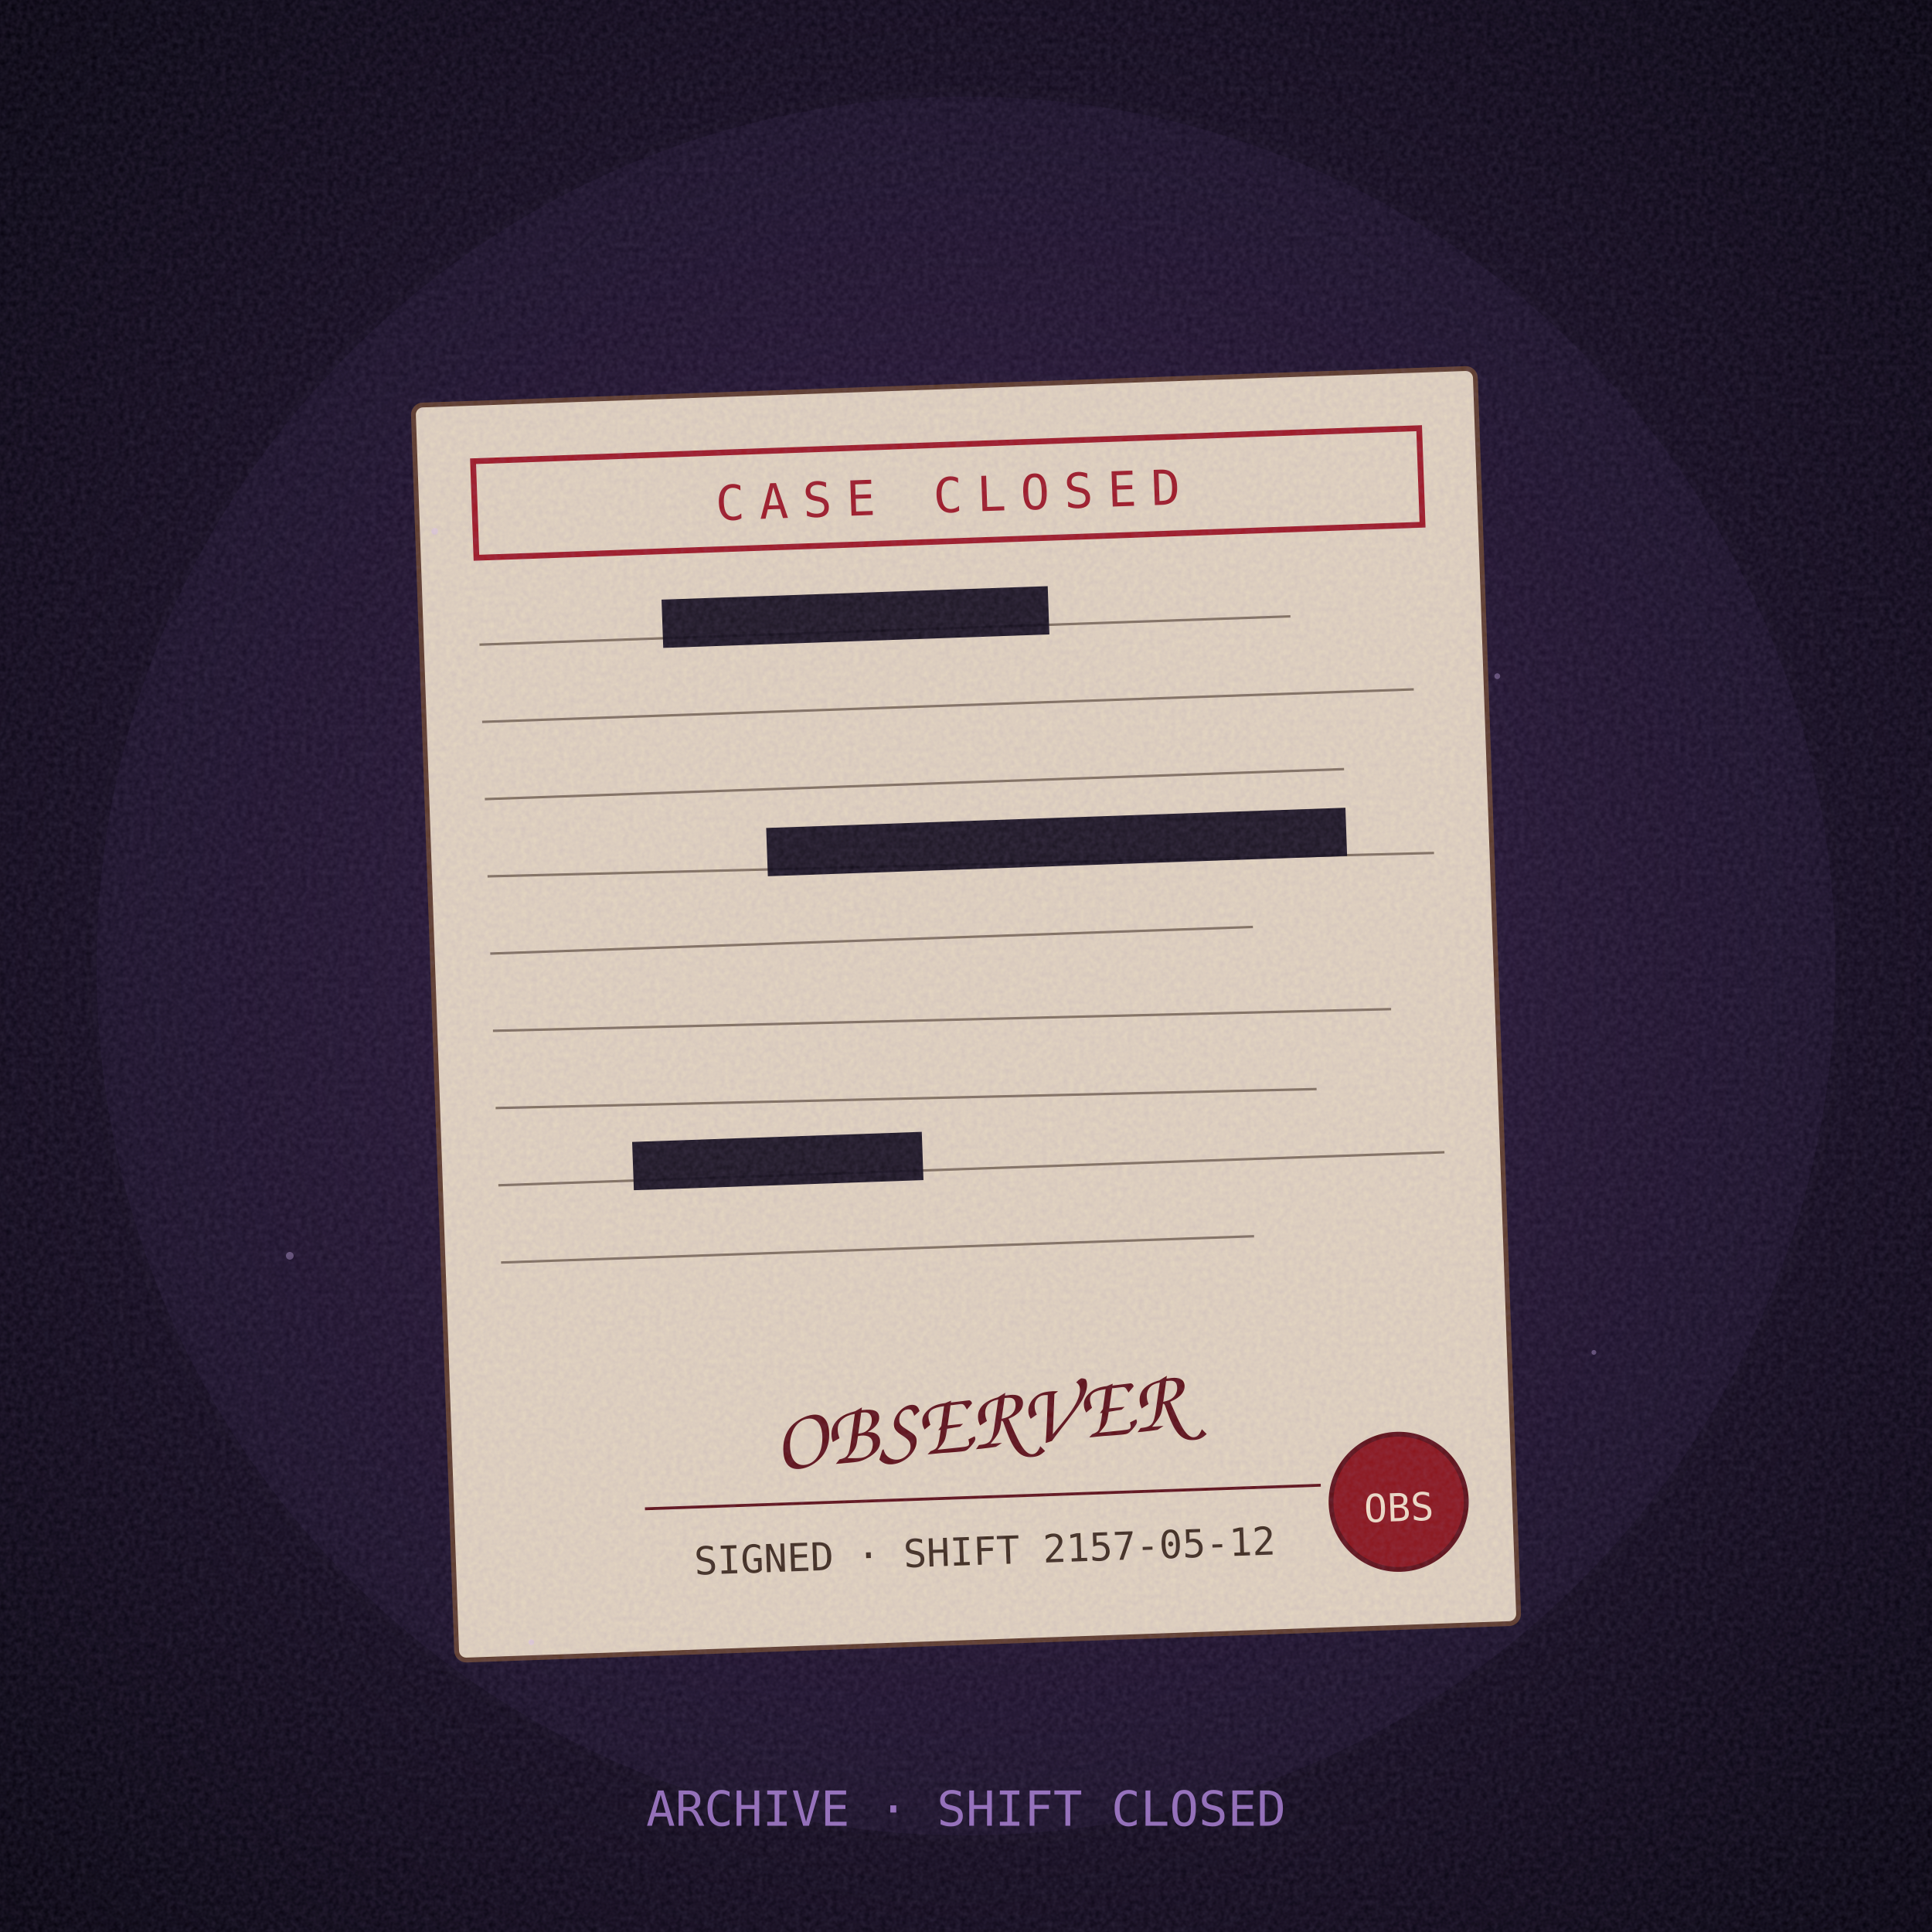
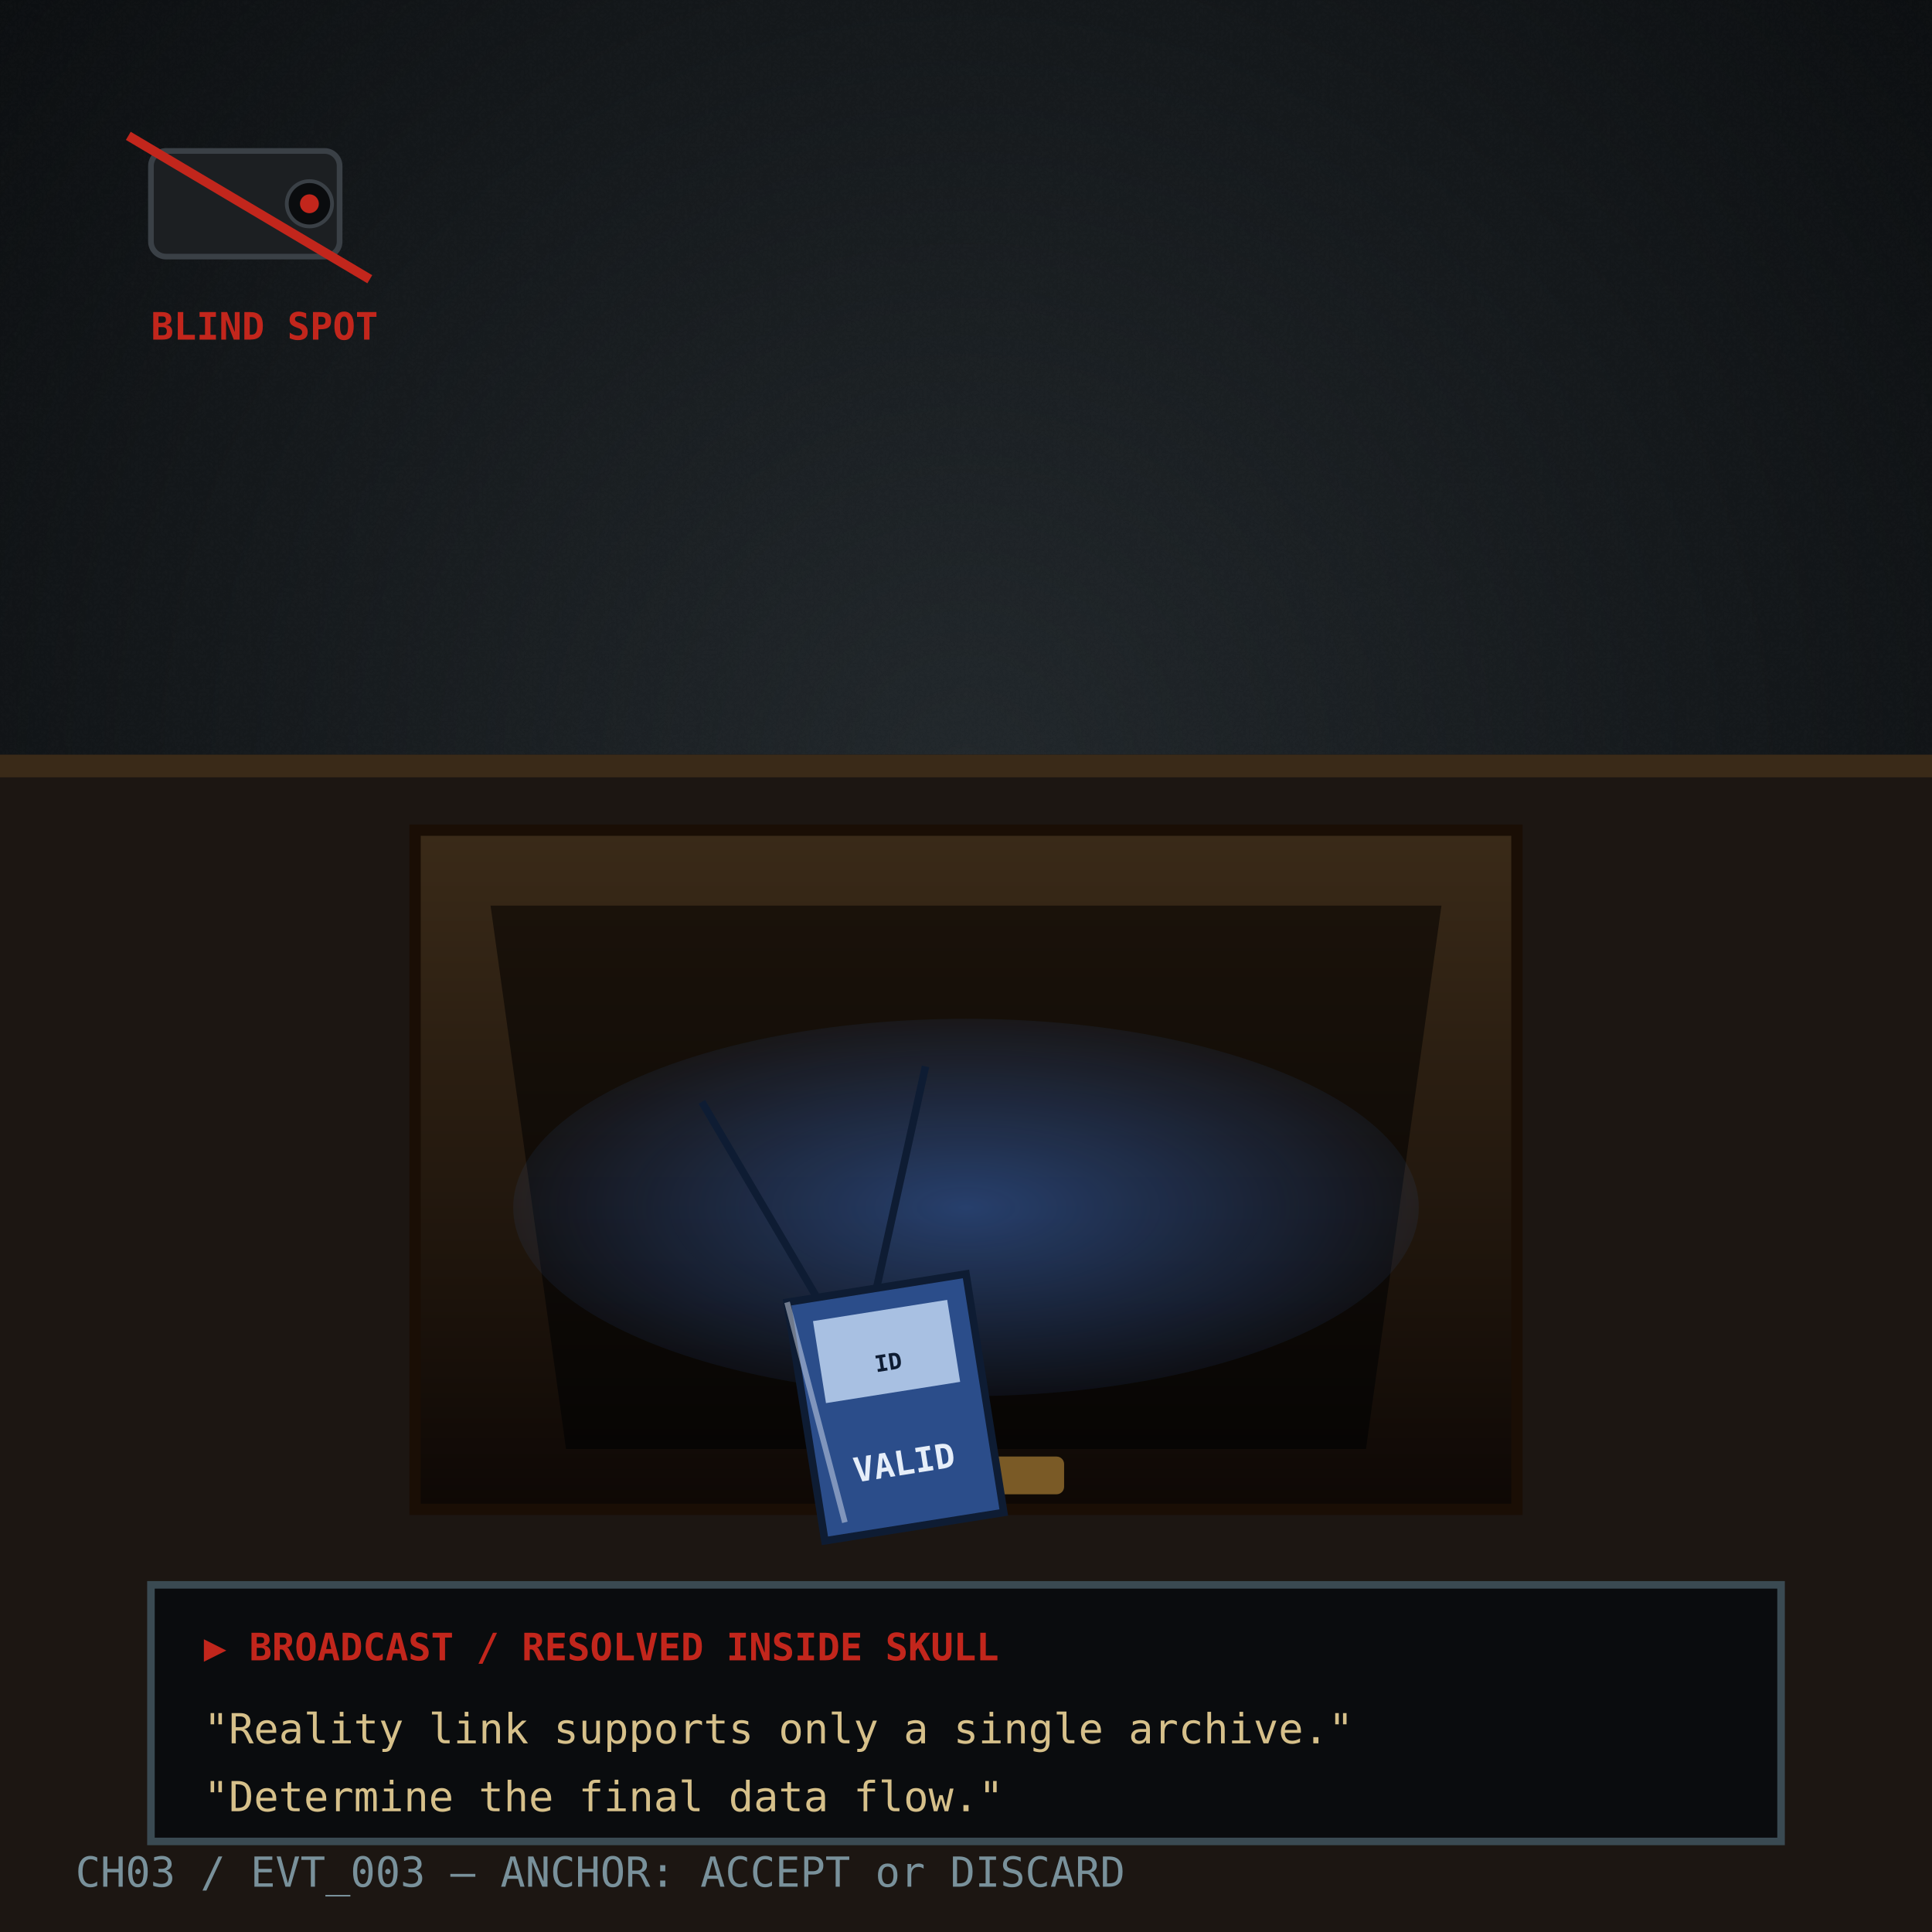
- <svg xmlns="http://www.w3.org/2000/svg" viewBox="0 0 400 400">
+ <svg xmlns="http://www.w3.org/2000/svg" viewBox="0 0 512 512" role="img" aria-label="Choice The Alignment - open drawer in surveillance blind spot reveals a spare blue ID badge">
  <defs>
-     <radialGradient id="g3d" cx="50%" cy="50%" r="70%">
-       <stop offset="0%" stop-color="#281838" />
-       <stop offset="100%" stop-color="#02000a" />
+     <radialGradient id="bg33" cx="50%" cy="40%" r="80%">
+       <stop offset="0%" stop-color="#22282c" />
+       <stop offset="100%" stop-color="#06080a" />
    </radialGradient>
-     <filter id="n3d">
-       <feTurbulence type="fractalNoise" baseFrequency="0.9" numOctaves="2" />
-       <feColorMatrix values="0 0 0 0 0.30 0 0 0 0 0.22 0 0 0 0 0.42 0 0 0 0.22 0" />
+     <linearGradient id="drawer" x1="0" y1="0" x2="0" y2="1">
+       <stop offset="0%" stop-color="#3a2a18" />
+       <stop offset="100%" stop-color="#0e0805" />
+     </linearGradient>
+     <linearGradient id="drawerInside" x1="0" y1="0" x2="0" y2="1">
+       <stop offset="0%" stop-color="#1a120a" />
+       <stop offset="100%" stop-color="#070504" />
+     </linearGradient>
+     <radialGradient id="blueGlow" cx="50%" cy="50%" r="60%">
+       <stop offset="0%" stop-color="#3a6abf" stop-opacity="0.55" />
+       <stop offset="100%" stop-color="#3a6abf" stop-opacity="0" />
+     </radialGradient>
+     <filter id="grain33">
+       <feTurbulence baseFrequency="0.9" numOctaves="2" />
+       <feColorMatrix values="0 0 0 0 0.05 0 0 0 0 0.05 0 0 0 0 0.05 0 0 0 0.18 0" />
    </filter>
  </defs>
-   <rect width="400" height="400" fill="url(#g3d)" />
-   <g transform="translate(200 210) rotate(-2)">
-     <rect x="-110" y="-130" width="220" height="260" rx="2" fill="#e8dcbf" stroke="#5a3a22" stroke-width="1" />
-     <rect x="-98" y="-118" width="196" height="20" fill="none" stroke="#a0141a" stroke-width="1.2" />
-     <text x="0" y="-104" text-anchor="middle" font-family="monospace" font-size="10" fill="#a0141a" letter-spacing="3">CASE CLOSED</text>
-     <g stroke="#4a3a22" stroke-width="0.5" opacity="0.65">
-       <line x1="-98" y1="-80" x2="70" y2="-80" />
-       <line x1="-98" y1="-64" x2="95" y2="-64" />
-       <line x1="-98" y1="-48" x2="80" y2="-48" />
-       <line x1="-98" y1="-32" x2="98" y2="-30" />
-       <line x1="-98" y1="-16" x2="60" y2="-16" />
-       <line x1="-98" y1="0" x2="88" y2="2" />
-       <line x1="-98" y1="16" x2="72" y2="18" />
-       <line x1="-98" y1="32" x2="98" y2="32" />
-       <line x1="-98" y1="48" x2="58" y2="48" />
+   <rect width="512" height="512" fill="url(#bg33)" />
+   <rect width="512" height="512" filter="url(#grain33)" opacity="0.55" />
+   <g transform="translate(40,40)">
+     <rect width="50" height="28" rx="4" fill="#1c1f22" stroke="#3a4046" stroke-width="1.5" />
+     <circle cx="42" cy="14" r="6" fill="#0a0c0e" stroke="#3a4046" stroke-width="1" />
+     <circle cx="42" cy="14" r="2.5" fill="#c2261c" />
+     <line x1="-6" y1="-4" x2="58" y2="34" stroke="#c2261c" stroke-width="2.5" />
+     <text x="0" y="50" font-family="monospace" font-size="10" fill="#c2261c" font-weight="bold">BLIND SPOT</text>
+   </g>
+   <rect x="0" y="200" width="512" height="312" fill="#1c1612" />
+   <rect x="0" y="200" width="512" height="6" fill="#3a2a18" />
+   <g transform="translate(110,220)">
+     <rect width="292" height="180" fill="url(#drawer)" stroke="#1a0e05" stroke-width="3" />
+     <polygon points="20,20 272,20 252,164 40,164" fill="url(#drawerInside)" />
+     <ellipse cx="146" cy="100" rx="120" ry="50" fill="url(#blueGlow)" />
+     <rect x="120" y="166" width="52" height="10" rx="2" fill="#7a5a26" />
+     <g transform="translate(76,72) rotate(-9)">
+       <line x1="0" y1="0" x2="22" y2="56" stroke="#0e1c33" stroke-width="2" />
+       <line x1="60" y1="0" x2="38" y2="56" stroke="#0e1c33" stroke-width="2" />
+       <rect x="14" y="56" width="48" height="64" fill="#2b4d8a" stroke="#0e1c33" stroke-width="2" />
+       <rect x="20" y="62" width="36" height="22" fill="#a8c0e2" />
+       <text x="38" y="78" text-anchor="middle" font-family="monospace" font-size="6" fill="#0e1c33" font-weight="bold">ID</text>
+       <text x="38" y="106" text-anchor="middle" font-family="monospace" font-size="9" fill="#e6eef9" font-weight="bold">VALID</text>
+       <line x1="14" y1="56" x2="20" y2="116" stroke="#e6eef9" stroke-width="1.5" opacity="0.45" />
    </g>
-     <rect x="-60" y="-88" width="80" height="10" fill="#02000a" opacity="0.92" />
-     <rect x="-40" y="-40" width="120" height="10" fill="#02000a" opacity="0.92" />
-     <rect x="-70" y="24" width="60" height="10" fill="#02000a" opacity="0.92" />
-     <text x="0" y="90" text-anchor="middle" font-family="'Permanent Marker',cursive" font-size="18" fill="#5a0a0a" transform="rotate(-4 0 90)">OBSERVER</text>
-     <line x1="-70" y1="100" x2="70" y2="100" stroke="#5a0a0a" stroke-width="0.6" />
-     <text x="0" y="114" text-anchor="middle" font-family="monospace" font-size="8" fill="#3a2a14">SIGNED · SHIFT 2157-05-12</text>
-     <circle cx="86" cy="104" r="14" fill="#8a1010" stroke="#5a0a0a" stroke-width="1" />
-     <text x="86" y="108" text-anchor="middle" font-family="monospace" font-size="8" fill="#f8e8c8">OBS</text>
  </g>
-   <circle cx="200" cy="200" r="180" fill="#a060e0" opacity="0.05" />
-   <g fill="#e0c0ff" opacity="0.35">
-     <circle cx="90" cy="110" r="0.7" />
-     <circle cx="310" cy="140" r="0.6" />
-     <circle cx="60" cy="260" r="0.8" />
-     <circle cx="330" cy="280" r="0.5" />
-     <circle cx="110" cy="340" r="0.6" />
+   <g transform="translate(40,420)">
+     <rect width="432" height="68" fill="#0a0c0e" stroke="#3a4a52" stroke-width="2" />
+     <text x="14" y="20" font-family="monospace" font-size="10" fill="#c2261c" font-weight="bold">▶ BROADCAST / RESOLVED INSIDE SKULL</text>
+     <text x="14" y="42" font-family="monospace" font-size="11" fill="#d6c08a">"Reality link supports only a single archive."</text>
+     <text x="14" y="60" font-family="monospace" font-size="11" fill="#d6c08a">"Determine the final data flow."</text>
  </g>
-   <text x="200" y="378" text-anchor="middle" font-family="monospace" font-size="10" fill="#c090f0" opacity="0.75">ARCHIVE · SHIFT CLOSED</text>
-   <rect width="400" height="400" filter="url(#n3d)" />
+   <text x="20" y="500" font-family="monospace" font-size="11" fill="#8aa7b3" opacity="0.85">CH03 / EVT_003 — ANCHOR: ACCEPT or DISCARD</text>
</svg>
